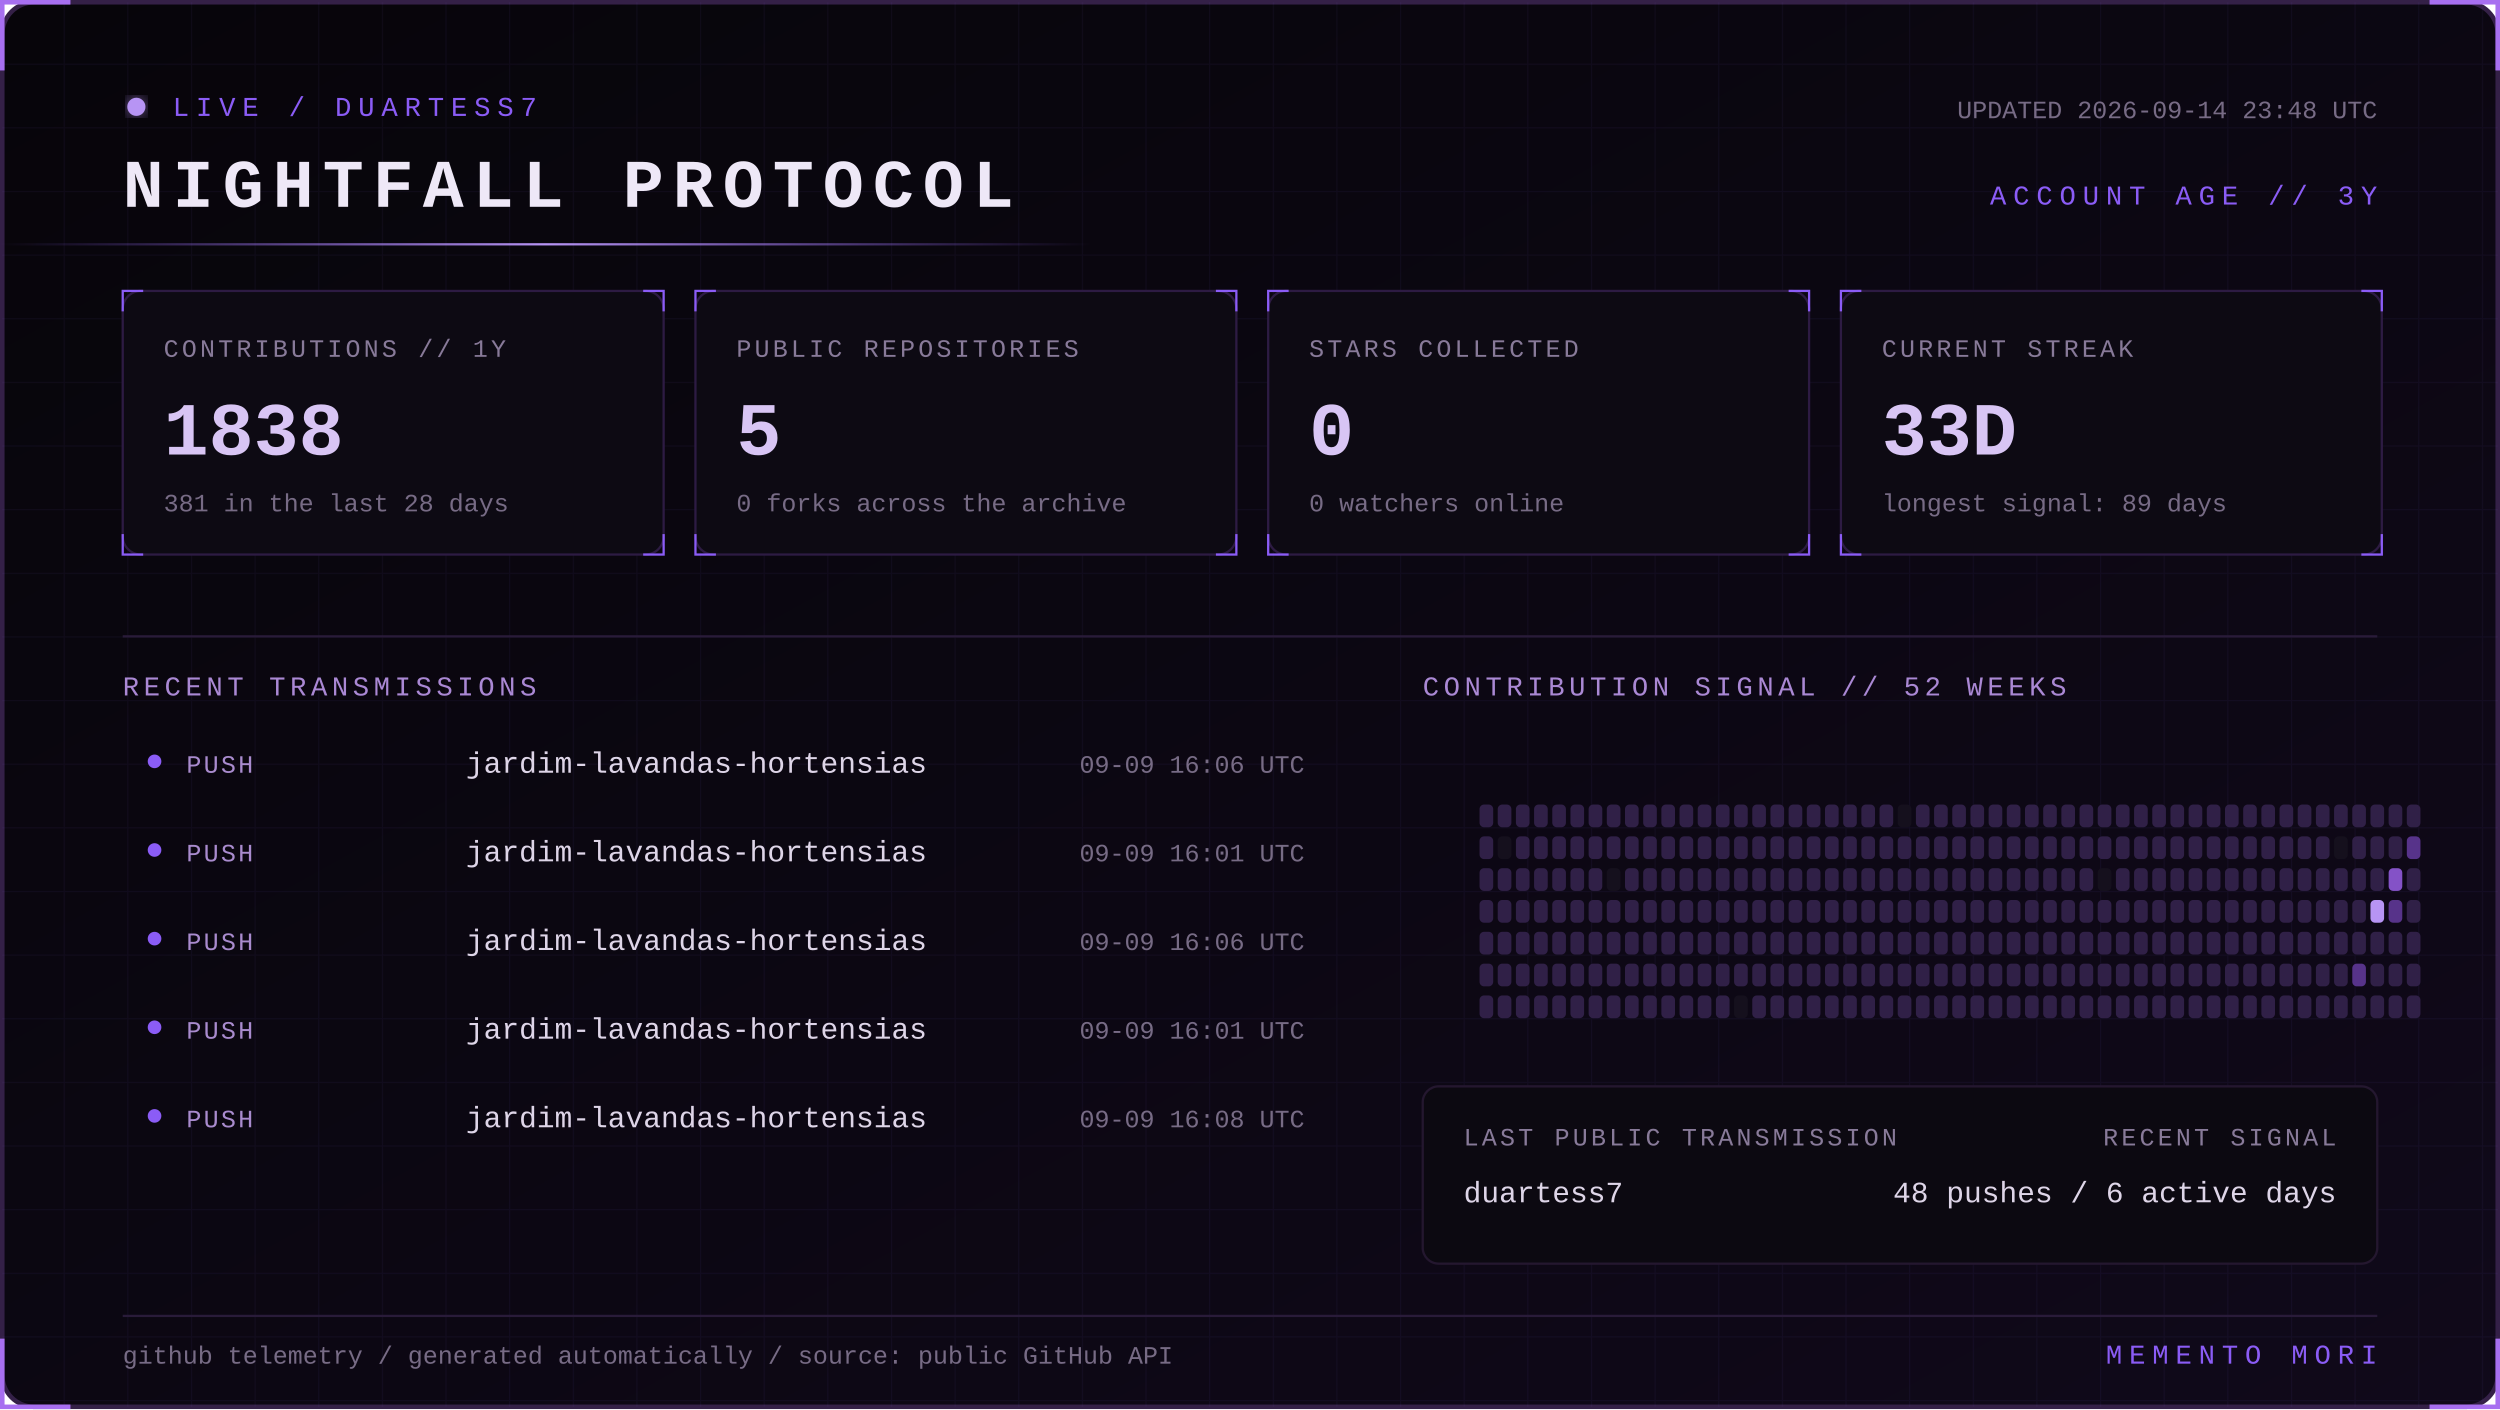
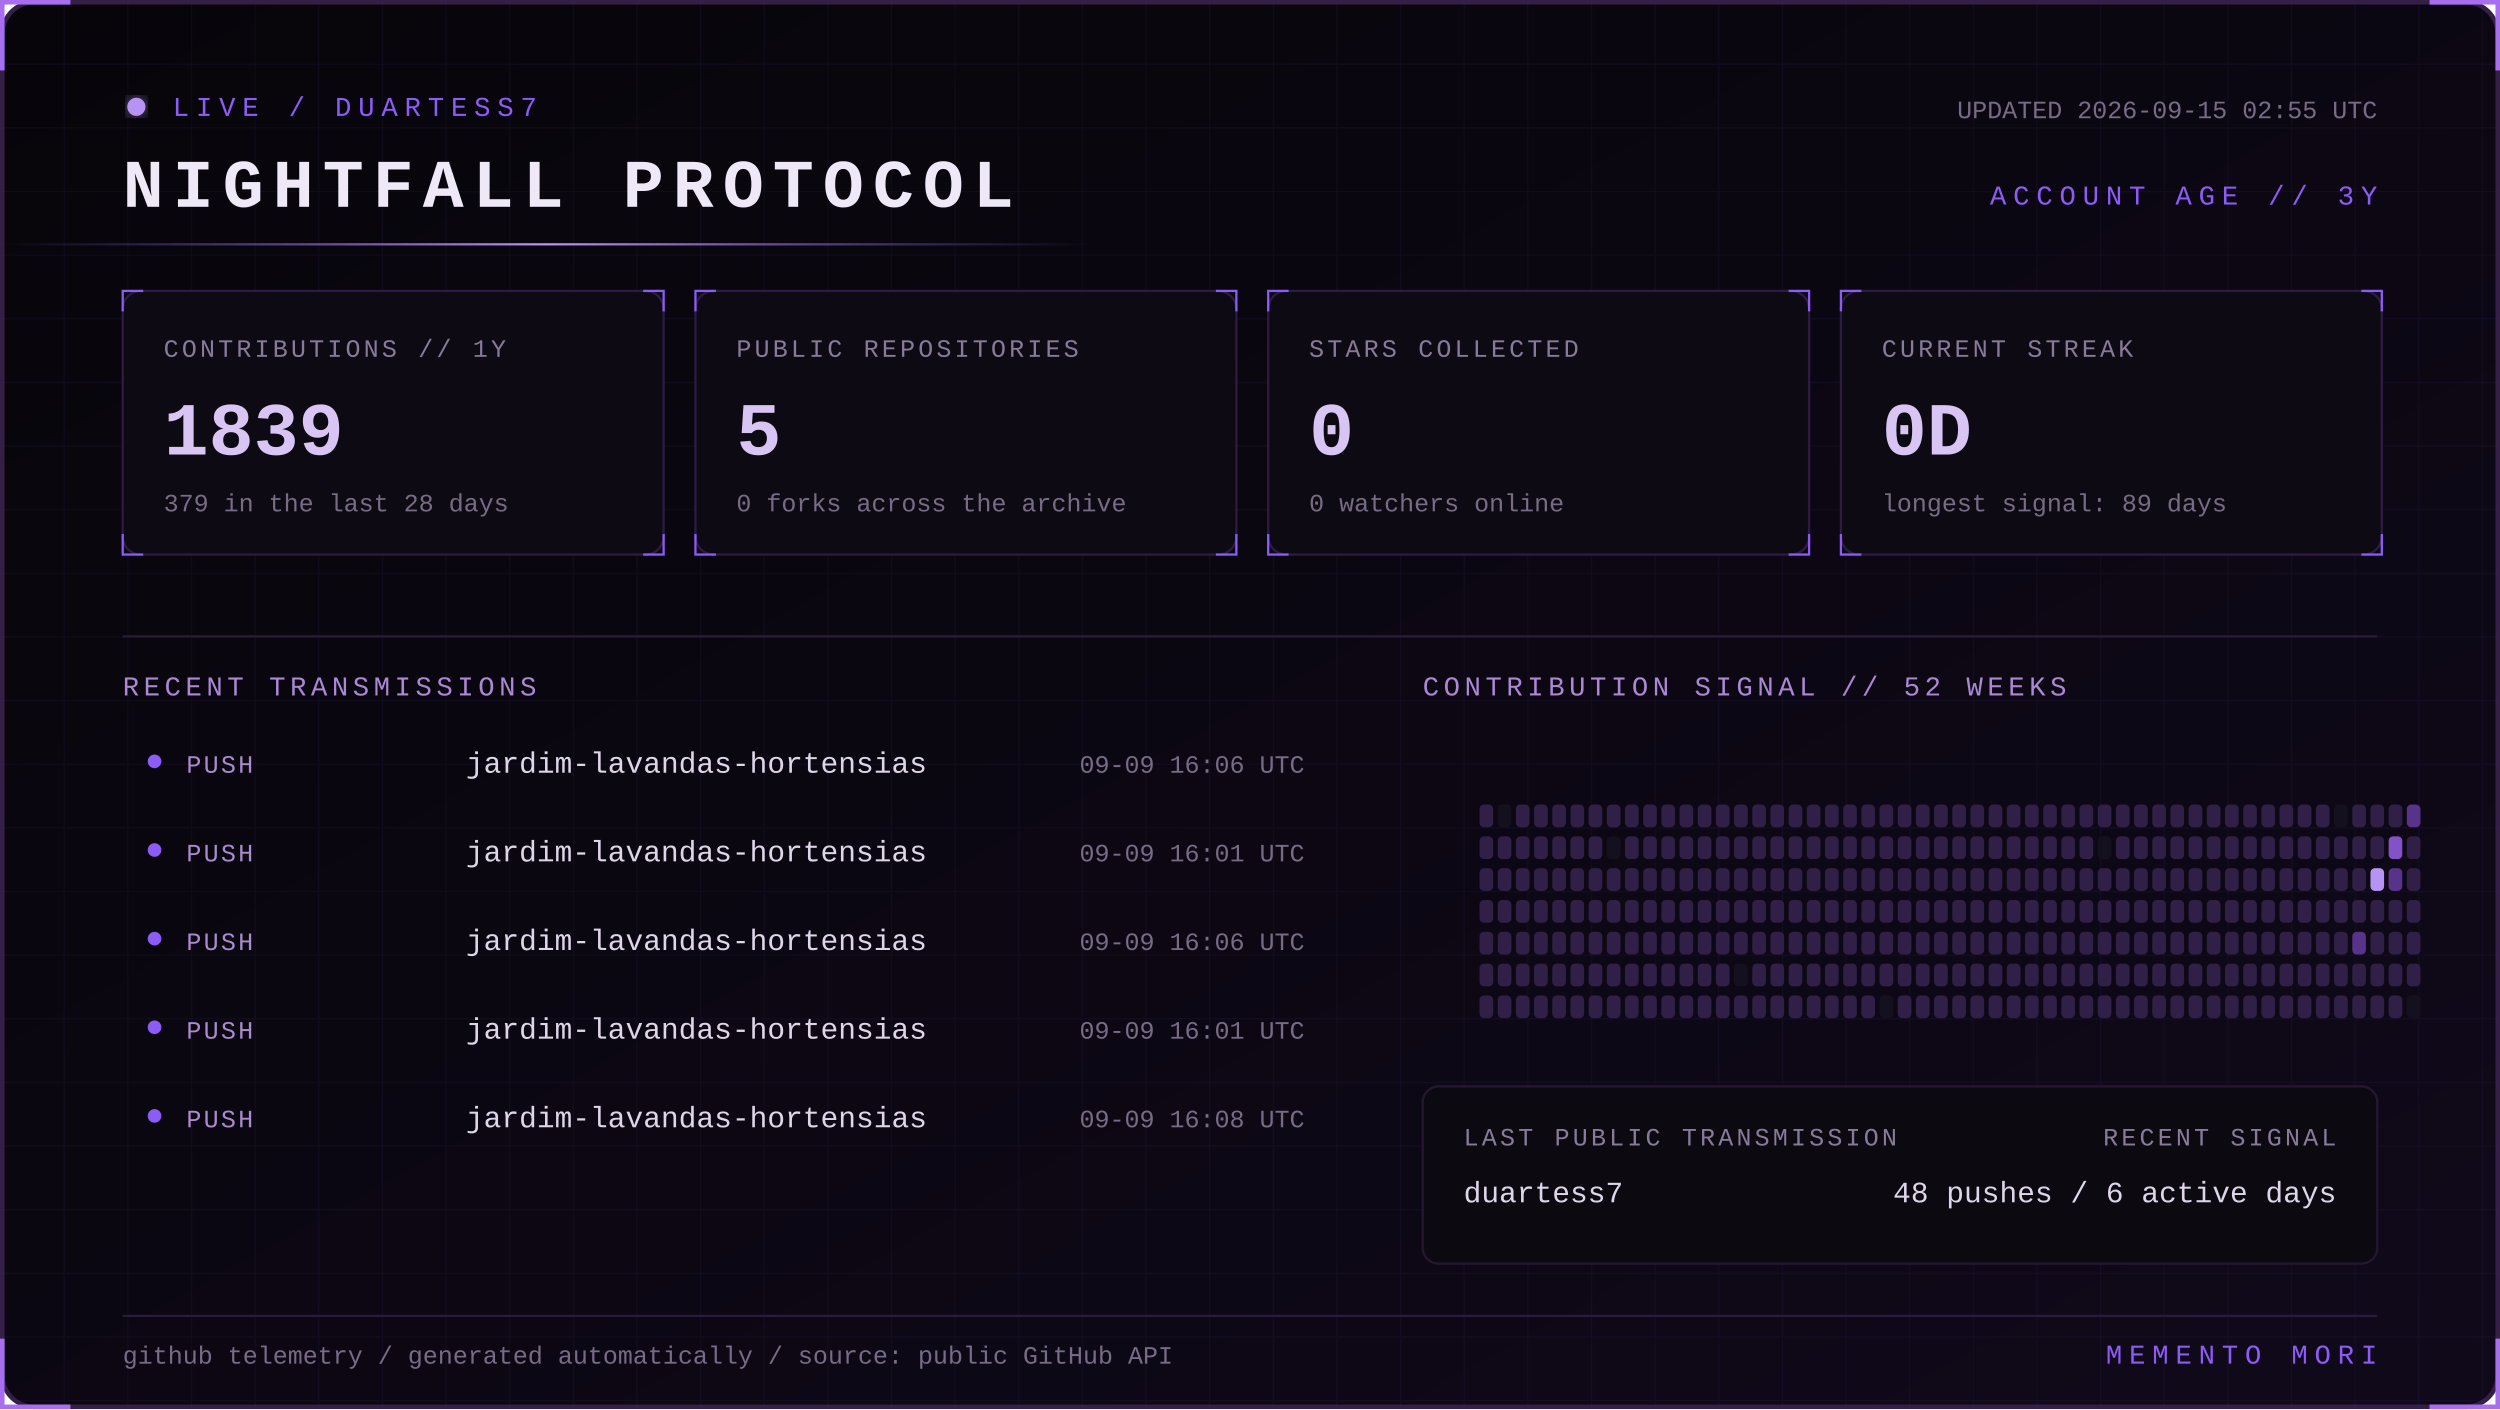
<svg xmlns="http://www.w3.org/2000/svg" width="1100" height="620" viewBox="0 0 1100 620" role="img" aria-labelledby="title desc">
  <defs>
    <linearGradient id="bg" x1="0" y1="0" x2="1" y2="1">
      <stop stop-color="#07050a" />
      <stop offset="1" stop-color="#10091a" />
    </linearGradient>
    <linearGradient id="beam">
      <stop stop-color="#8b5cf6" stop-opacity="0" />
      <stop offset=".5" stop-color="#b794f4" />
      <stop offset="1" stop-color="#8b5cf6" stop-opacity="0" />
    </linearGradient>
    <filter id="glow">
      <feGaussianBlur stdDeviation="4" result="b" />
      <feMerge>
        <feMergeNode in="b" />
        <feMergeNode in="SourceGraphic" />
      </feMerge>
    </filter>
    <pattern id="grid" width="28" height="28" patternUnits="userSpaceOnUse">
      <path d="M28 0H0V28" fill="none" stroke="#8b5cf6" stroke-opacity=".055" />
    </pattern>
    <style>
      text { font-family: Consolas, 'Courier New', monospace; }
      .kicker { fill:#8b5cf6; font-size:12px; letter-spacing:3px; }
      .title { fill:#eee8f7; font-size:30px; font-weight:700; letter-spacing:4px; }
      .label { fill:#887a99; font-size:11px; letter-spacing:1.4px; }
      .value { fill:#d8c5f4; font-size:33px; font-weight:700; }
      .detail,.pct { fill:#776b85; font-size:11px; }
      .section { fill:#aa88d4; font-size:12px; letter-spacing:2px; }
      .lang { fill:#ded5e8; font-size:13px; }
      .event { fill:#a98bce; font-size:11px; letter-spacing:1px; }
      .scan { animation:scan 5s linear infinite; }
      .blink { animation:blink 1.6s step-end infinite; }
      @keyframes scan { from { transform:translateX(-500px) } to { transform:translateX(1100px) } }
      @keyframes blink { 50% { opacity:.25 } }
    </style>
  </defs>
  <rect x="1" y="1" width="1098" height="618" rx="14" fill="url(#bg)" stroke="#342047" stroke-width="2" />
  <rect x="1" y="1" width="1098" height="618" rx="14" fill="url(#grid)" />
  <path d="M31 1H1v30 M1069 1h30v30 M1099 589v30h-30 M31 619H1v-30" stroke="#a76ff0" stroke-width="2" fill="none" />
  <g transform="translate(54 42)">
    <circle cx="6" cy="5" r="4" fill="#b794f4" filter="url(#glow)" class="blink" />
    <text x="22" y="9" class="kicker">LIVE / DUARTESS7</text>
    <text y="49" class="title">NIGHTFALL PROTOCOL</text>
-     <text x="992" y="10" text-anchor="end" class="detail">UPDATED 2026-09-14 23:48 UTC</text>
+     <text x="992" y="10" text-anchor="end" class="detail">UPDATED 2026-09-15 02:55 UTC</text>
    <text x="992" y="48" text-anchor="end" class="kicker">ACCOUNT AGE // 3Y</text>
  </g>
  <rect y="107" width="480" height="1" fill="url(#beam)" class="scan" />
  <g transform="translate(54 128)">
    <rect width="238" height="116" rx="8" fill="#0d0a13" stroke="#2d1b43" />
    <path d="M0 9V0h9 M229 0h9v9 M238 107v9h-9 M9 116H0v-9" stroke="#8b5cf6" fill="none" />
    <text x="18" y="29" class="label">CONTRIBUTIONS // 1Y</text>
-     <text x="18" y="72" class="value">1838</text>
-     <text x="18" y="97" class="detail">381 in the last 28 days</text>
+     <text x="18" y="72" class="value">1839</text>
+     <text x="18" y="97" class="detail">379 in the last 28 days</text>
  </g>
  <g transform="translate(306 128)">
    <rect width="238" height="116" rx="8" fill="#0d0a13" stroke="#2d1b43" />
    <path d="M0 9V0h9 M229 0h9v9 M238 107v9h-9 M9 116H0v-9" stroke="#8b5cf6" fill="none" />
    <text x="18" y="29" class="label">PUBLIC REPOSITORIES</text>
    <text x="18" y="72" class="value">5</text>
    <text x="18" y="97" class="detail">0 forks across the archive</text>
  </g>
  <g transform="translate(558 128)">
    <rect width="238" height="116" rx="8" fill="#0d0a13" stroke="#2d1b43" />
    <path d="M0 9V0h9 M229 0h9v9 M238 107v9h-9 M9 116H0v-9" stroke="#8b5cf6" fill="none" />
    <text x="18" y="29" class="label">STARS COLLECTED</text>
    <text x="18" y="72" class="value">0</text>
    <text x="18" y="97" class="detail">0 watchers online</text>
  </g>
  <g transform="translate(810 128)">
    <rect width="238" height="116" rx="8" fill="#0d0a13" stroke="#2d1b43" />
    <path d="M0 9V0h9 M229 0h9v9 M238 107v9h-9 M9 116H0v-9" stroke="#8b5cf6" fill="none" />
    <text x="18" y="29" class="label">CURRENT STREAK</text>
-     <text x="18" y="72" class="value">33D</text>
+     <text x="18" y="72" class="value">0D</text>
    <text x="18" y="97" class="detail">longest signal: 89 days</text>
  </g>
  <path d="M54 280H1046" stroke="#291b39" />
  <text x="54" y="306" class="section">RECENT TRANSMISSIONS</text>
  <text x="626" y="306" class="section">CONTRIBUTION SIGNAL // 52 WEEKS</text>
  <circle cx="68" cy="335" r="3" fill="#8b5cf6" />
  <text x="82" y="340" class="event">PUSH</text>
  <text x="205" y="340" class="lang">jardim-lavandas-hortensias</text>
  <text x="574" y="340" text-anchor="end" class="pct">09-09 16:06 UTC</text>
  <circle cx="68" cy="374" r="3" fill="#8b5cf6" />
  <text x="82" y="379" class="event">PUSH</text>
  <text x="205" y="379" class="lang">jardim-lavandas-hortensias</text>
  <text x="574" y="379" text-anchor="end" class="pct">09-09 16:01 UTC</text>
  <circle cx="68" cy="413" r="3" fill="#8b5cf6" />
  <text x="82" y="418" class="event">PUSH</text>
  <text x="205" y="418" class="lang">jardim-lavandas-hortensias</text>
  <text x="574" y="418" text-anchor="end" class="pct">09-09 16:06 UTC</text>
  <circle cx="68" cy="452" r="3" fill="#8b5cf6" />
  <text x="82" y="457" class="event">PUSH</text>
  <text x="205" y="457" class="lang">jardim-lavandas-hortensias</text>
  <text x="574" y="457" text-anchor="end" class="pct">09-09 16:01 UTC</text>
  <circle cx="68" cy="491" r="3" fill="#8b5cf6" />
  <text x="82" y="496" class="event">PUSH</text>
  <text x="205" y="496" class="lang">jardim-lavandas-hortensias</text>
  <text x="574" y="496" text-anchor="end" class="pct">09-09 16:08 UTC</text>
  <g>
    <rect x="651" y="354" width="6" height="10" rx="2" fill="#302047" />
    <rect x="651" y="368" width="6" height="10" rx="2" fill="#302047" />
    <rect x="651" y="382" width="6" height="10" rx="2" fill="#302047" />
    <rect x="651" y="396" width="6" height="10" rx="2" fill="#302047" />
    <rect x="651" y="410" width="6" height="10" rx="2" fill="#302047" />
    <rect x="651" y="424" width="6" height="10" rx="2" fill="#302047" />
    <rect x="651" y="438" width="6" height="10" rx="2" fill="#302047" />
-     <rect x="659" y="354" width="6" height="10" rx="2" fill="#302047" />
-     <rect x="659" y="368" width="6" height="10" rx="2" fill="#15101d" />
+     <rect x="659" y="354" width="6" height="10" rx="2" fill="#15101d" />
+     <rect x="659" y="368" width="6" height="10" rx="2" fill="#302047" />
    <rect x="659" y="382" width="6" height="10" rx="2" fill="#302047" />
    <rect x="659" y="396" width="6" height="10" rx="2" fill="#302047" />
    <rect x="659" y="410" width="6" height="10" rx="2" fill="#302047" />
    <rect x="659" y="424" width="6" height="10" rx="2" fill="#302047" />
    <rect x="659" y="438" width="6" height="10" rx="2" fill="#302047" />
    <rect x="667" y="354" width="6" height="10" rx="2" fill="#302047" />
    <rect x="667" y="368" width="6" height="10" rx="2" fill="#302047" />
    <rect x="667" y="382" width="6" height="10" rx="2" fill="#302047" />
    <rect x="667" y="396" width="6" height="10" rx="2" fill="#302047" />
    <rect x="667" y="410" width="6" height="10" rx="2" fill="#302047" />
    <rect x="667" y="424" width="6" height="10" rx="2" fill="#302047" />
    <rect x="667" y="438" width="6" height="10" rx="2" fill="#302047" />
    <rect x="675" y="354" width="6" height="10" rx="2" fill="#302047" />
    <rect x="675" y="368" width="6" height="10" rx="2" fill="#302047" />
    <rect x="675" y="382" width="6" height="10" rx="2" fill="#302047" />
    <rect x="675" y="396" width="6" height="10" rx="2" fill="#302047" />
    <rect x="675" y="410" width="6" height="10" rx="2" fill="#302047" />
    <rect x="675" y="424" width="6" height="10" rx="2" fill="#302047" />
    <rect x="675" y="438" width="6" height="10" rx="2" fill="#302047" />
    <rect x="683" y="354" width="6" height="10" rx="2" fill="#302047" />
    <rect x="683" y="368" width="6" height="10" rx="2" fill="#302047" />
    <rect x="683" y="382" width="6" height="10" rx="2" fill="#302047" />
    <rect x="683" y="396" width="6" height="10" rx="2" fill="#302047" />
    <rect x="683" y="410" width="6" height="10" rx="2" fill="#302047" />
    <rect x="683" y="424" width="6" height="10" rx="2" fill="#302047" />
    <rect x="683" y="438" width="6" height="10" rx="2" fill="#302047" />
    <rect x="691" y="354" width="6" height="10" rx="2" fill="#302047" />
    <rect x="691" y="368" width="6" height="10" rx="2" fill="#302047" />
    <rect x="691" y="382" width="6" height="10" rx="2" fill="#302047" />
    <rect x="691" y="396" width="6" height="10" rx="2" fill="#302047" />
    <rect x="691" y="410" width="6" height="10" rx="2" fill="#302047" />
    <rect x="691" y="424" width="6" height="10" rx="2" fill="#302047" />
    <rect x="691" y="438" width="6" height="10" rx="2" fill="#302047" />
    <rect x="699" y="354" width="6" height="10" rx="2" fill="#302047" />
    <rect x="699" y="368" width="6" height="10" rx="2" fill="#302047" />
    <rect x="699" y="382" width="6" height="10" rx="2" fill="#302047" />
    <rect x="699" y="396" width="6" height="10" rx="2" fill="#302047" />
    <rect x="699" y="410" width="6" height="10" rx="2" fill="#302047" />
    <rect x="699" y="424" width="6" height="10" rx="2" fill="#302047" />
    <rect x="699" y="438" width="6" height="10" rx="2" fill="#302047" />
    <rect x="707" y="354" width="6" height="10" rx="2" fill="#302047" />
-     <rect x="707" y="368" width="6" height="10" rx="2" fill="#302047" />
-     <rect x="707" y="382" width="6" height="10" rx="2" fill="#15101d" />
+     <rect x="707" y="368" width="6" height="10" rx="2" fill="#15101d" />
+     <rect x="707" y="382" width="6" height="10" rx="2" fill="#302047" />
    <rect x="707" y="396" width="6" height="10" rx="2" fill="#302047" />
    <rect x="707" y="410" width="6" height="10" rx="2" fill="#302047" />
    <rect x="707" y="424" width="6" height="10" rx="2" fill="#302047" />
    <rect x="707" y="438" width="6" height="10" rx="2" fill="#302047" />
    <rect x="715" y="354" width="6" height="10" rx="2" fill="#302047" />
    <rect x="715" y="368" width="6" height="10" rx="2" fill="#302047" />
    <rect x="715" y="382" width="6" height="10" rx="2" fill="#302047" />
    <rect x="715" y="396" width="6" height="10" rx="2" fill="#302047" />
    <rect x="715" y="410" width="6" height="10" rx="2" fill="#302047" />
    <rect x="715" y="424" width="6" height="10" rx="2" fill="#302047" />
    <rect x="715" y="438" width="6" height="10" rx="2" fill="#302047" />
    <rect x="723" y="354" width="6" height="10" rx="2" fill="#302047" />
    <rect x="723" y="368" width="6" height="10" rx="2" fill="#302047" />
    <rect x="723" y="382" width="6" height="10" rx="2" fill="#302047" />
    <rect x="723" y="396" width="6" height="10" rx="2" fill="#302047" />
    <rect x="723" y="410" width="6" height="10" rx="2" fill="#302047" />
    <rect x="723" y="424" width="6" height="10" rx="2" fill="#302047" />
    <rect x="723" y="438" width="6" height="10" rx="2" fill="#302047" />
    <rect x="731" y="354" width="6" height="10" rx="2" fill="#302047" />
    <rect x="731" y="368" width="6" height="10" rx="2" fill="#302047" />
    <rect x="731" y="382" width="6" height="10" rx="2" fill="#302047" />
    <rect x="731" y="396" width="6" height="10" rx="2" fill="#302047" />
    <rect x="731" y="410" width="6" height="10" rx="2" fill="#302047" />
    <rect x="731" y="424" width="6" height="10" rx="2" fill="#302047" />
    <rect x="731" y="438" width="6" height="10" rx="2" fill="#302047" />
    <rect x="739" y="354" width="6" height="10" rx="2" fill="#302047" />
    <rect x="739" y="368" width="6" height="10" rx="2" fill="#302047" />
    <rect x="739" y="382" width="6" height="10" rx="2" fill="#302047" />
    <rect x="739" y="396" width="6" height="10" rx="2" fill="#302047" />
    <rect x="739" y="410" width="6" height="10" rx="2" fill="#302047" />
    <rect x="739" y="424" width="6" height="10" rx="2" fill="#302047" />
    <rect x="739" y="438" width="6" height="10" rx="2" fill="#302047" />
    <rect x="747" y="354" width="6" height="10" rx="2" fill="#302047" />
    <rect x="747" y="368" width="6" height="10" rx="2" fill="#302047" />
    <rect x="747" y="382" width="6" height="10" rx="2" fill="#302047" />
    <rect x="747" y="396" width="6" height="10" rx="2" fill="#302047" />
    <rect x="747" y="410" width="6" height="10" rx="2" fill="#302047" />
    <rect x="747" y="424" width="6" height="10" rx="2" fill="#302047" />
    <rect x="747" y="438" width="6" height="10" rx="2" fill="#302047" />
    <rect x="755" y="354" width="6" height="10" rx="2" fill="#302047" />
    <rect x="755" y="368" width="6" height="10" rx="2" fill="#302047" />
    <rect x="755" y="382" width="6" height="10" rx="2" fill="#302047" />
    <rect x="755" y="396" width="6" height="10" rx="2" fill="#302047" />
    <rect x="755" y="410" width="6" height="10" rx="2" fill="#302047" />
    <rect x="755" y="424" width="6" height="10" rx="2" fill="#302047" />
    <rect x="755" y="438" width="6" height="10" rx="2" fill="#302047" />
    <rect x="763" y="354" width="6" height="10" rx="2" fill="#302047" />
    <rect x="763" y="368" width="6" height="10" rx="2" fill="#302047" />
    <rect x="763" y="382" width="6" height="10" rx="2" fill="#302047" />
    <rect x="763" y="396" width="6" height="10" rx="2" fill="#302047" />
    <rect x="763" y="410" width="6" height="10" rx="2" fill="#302047" />
-     <rect x="763" y="424" width="6" height="10" rx="2" fill="#302047" />
-     <rect x="763" y="438" width="6" height="10" rx="2" fill="#15101d" />
+     <rect x="763" y="424" width="6" height="10" rx="2" fill="#15101d" />
+     <rect x="763" y="438" width="6" height="10" rx="2" fill="#302047" />
    <rect x="771" y="354" width="6" height="10" rx="2" fill="#302047" />
    <rect x="771" y="368" width="6" height="10" rx="2" fill="#302047" />
    <rect x="771" y="382" width="6" height="10" rx="2" fill="#302047" />
    <rect x="771" y="396" width="6" height="10" rx="2" fill="#302047" />
    <rect x="771" y="410" width="6" height="10" rx="2" fill="#302047" />
    <rect x="771" y="424" width="6" height="10" rx="2" fill="#302047" />
    <rect x="771" y="438" width="6" height="10" rx="2" fill="#302047" />
    <rect x="779" y="354" width="6" height="10" rx="2" fill="#302047" />
    <rect x="779" y="368" width="6" height="10" rx="2" fill="#302047" />
    <rect x="779" y="382" width="6" height="10" rx="2" fill="#302047" />
    <rect x="779" y="396" width="6" height="10" rx="2" fill="#302047" />
    <rect x="779" y="410" width="6" height="10" rx="2" fill="#302047" />
    <rect x="779" y="424" width="6" height="10" rx="2" fill="#302047" />
    <rect x="779" y="438" width="6" height="10" rx="2" fill="#302047" />
    <rect x="787" y="354" width="6" height="10" rx="2" fill="#302047" />
    <rect x="787" y="368" width="6" height="10" rx="2" fill="#302047" />
    <rect x="787" y="382" width="6" height="10" rx="2" fill="#302047" />
    <rect x="787" y="396" width="6" height="10" rx="2" fill="#302047" />
    <rect x="787" y="410" width="6" height="10" rx="2" fill="#302047" />
    <rect x="787" y="424" width="6" height="10" rx="2" fill="#302047" />
    <rect x="787" y="438" width="6" height="10" rx="2" fill="#302047" />
    <rect x="795" y="354" width="6" height="10" rx="2" fill="#302047" />
    <rect x="795" y="368" width="6" height="10" rx="2" fill="#302047" />
    <rect x="795" y="382" width="6" height="10" rx="2" fill="#302047" />
    <rect x="795" y="396" width="6" height="10" rx="2" fill="#302047" />
    <rect x="795" y="410" width="6" height="10" rx="2" fill="#302047" />
    <rect x="795" y="424" width="6" height="10" rx="2" fill="#302047" />
    <rect x="795" y="438" width="6" height="10" rx="2" fill="#302047" />
    <rect x="803" y="354" width="6" height="10" rx="2" fill="#302047" />
    <rect x="803" y="368" width="6" height="10" rx="2" fill="#302047" />
    <rect x="803" y="382" width="6" height="10" rx="2" fill="#302047" />
    <rect x="803" y="396" width="6" height="10" rx="2" fill="#302047" />
    <rect x="803" y="410" width="6" height="10" rx="2" fill="#302047" />
    <rect x="803" y="424" width="6" height="10" rx="2" fill="#302047" />
    <rect x="803" y="438" width="6" height="10" rx="2" fill="#302047" />
    <rect x="811" y="354" width="6" height="10" rx="2" fill="#302047" />
    <rect x="811" y="368" width="6" height="10" rx="2" fill="#302047" />
    <rect x="811" y="382" width="6" height="10" rx="2" fill="#302047" />
    <rect x="811" y="396" width="6" height="10" rx="2" fill="#302047" />
    <rect x="811" y="410" width="6" height="10" rx="2" fill="#302047" />
    <rect x="811" y="424" width="6" height="10" rx="2" fill="#302047" />
    <rect x="811" y="438" width="6" height="10" rx="2" fill="#302047" />
    <rect x="819" y="354" width="6" height="10" rx="2" fill="#302047" />
    <rect x="819" y="368" width="6" height="10" rx="2" fill="#302047" />
    <rect x="819" y="382" width="6" height="10" rx="2" fill="#302047" />
    <rect x="819" y="396" width="6" height="10" rx="2" fill="#302047" />
    <rect x="819" y="410" width="6" height="10" rx="2" fill="#302047" />
    <rect x="819" y="424" width="6" height="10" rx="2" fill="#302047" />
    <rect x="819" y="438" width="6" height="10" rx="2" fill="#302047" />
    <rect x="827" y="354" width="6" height="10" rx="2" fill="#302047" />
    <rect x="827" y="368" width="6" height="10" rx="2" fill="#302047" />
    <rect x="827" y="382" width="6" height="10" rx="2" fill="#302047" />
    <rect x="827" y="396" width="6" height="10" rx="2" fill="#302047" />
    <rect x="827" y="410" width="6" height="10" rx="2" fill="#302047" />
    <rect x="827" y="424" width="6" height="10" rx="2" fill="#302047" />
-     <rect x="827" y="438" width="6" height="10" rx="2" fill="#302047" />
-     <rect x="835" y="354" width="6" height="10" rx="2" fill="#15101d" />
+     <rect x="827" y="438" width="6" height="10" rx="2" fill="#15101d" />
+     <rect x="835" y="354" width="6" height="10" rx="2" fill="#302047" />
    <rect x="835" y="368" width="6" height="10" rx="2" fill="#302047" />
    <rect x="835" y="382" width="6" height="10" rx="2" fill="#302047" />
    <rect x="835" y="396" width="6" height="10" rx="2" fill="#302047" />
    <rect x="835" y="410" width="6" height="10" rx="2" fill="#302047" />
    <rect x="835" y="424" width="6" height="10" rx="2" fill="#302047" />
    <rect x="835" y="438" width="6" height="10" rx="2" fill="#302047" />
    <rect x="843" y="354" width="6" height="10" rx="2" fill="#302047" />
    <rect x="843" y="368" width="6" height="10" rx="2" fill="#302047" />
    <rect x="843" y="382" width="6" height="10" rx="2" fill="#302047" />
    <rect x="843" y="396" width="6" height="10" rx="2" fill="#302047" />
    <rect x="843" y="410" width="6" height="10" rx="2" fill="#302047" />
    <rect x="843" y="424" width="6" height="10" rx="2" fill="#302047" />
    <rect x="843" y="438" width="6" height="10" rx="2" fill="#302047" />
    <rect x="851" y="354" width="6" height="10" rx="2" fill="#302047" />
    <rect x="851" y="368" width="6" height="10" rx="2" fill="#302047" />
    <rect x="851" y="382" width="6" height="10" rx="2" fill="#302047" />
    <rect x="851" y="396" width="6" height="10" rx="2" fill="#302047" />
    <rect x="851" y="410" width="6" height="10" rx="2" fill="#302047" />
    <rect x="851" y="424" width="6" height="10" rx="2" fill="#302047" />
    <rect x="851" y="438" width="6" height="10" rx="2" fill="#302047" />
    <rect x="859" y="354" width="6" height="10" rx="2" fill="#302047" />
    <rect x="859" y="368" width="6" height="10" rx="2" fill="#302047" />
    <rect x="859" y="382" width="6" height="10" rx="2" fill="#302047" />
    <rect x="859" y="396" width="6" height="10" rx="2" fill="#302047" />
    <rect x="859" y="410" width="6" height="10" rx="2" fill="#302047" />
    <rect x="859" y="424" width="6" height="10" rx="2" fill="#302047" />
    <rect x="859" y="438" width="6" height="10" rx="2" fill="#302047" />
    <rect x="867" y="354" width="6" height="10" rx="2" fill="#302047" />
    <rect x="867" y="368" width="6" height="10" rx="2" fill="#302047" />
    <rect x="867" y="382" width="6" height="10" rx="2" fill="#302047" />
    <rect x="867" y="396" width="6" height="10" rx="2" fill="#302047" />
    <rect x="867" y="410" width="6" height="10" rx="2" fill="#302047" />
    <rect x="867" y="424" width="6" height="10" rx="2" fill="#302047" />
    <rect x="867" y="438" width="6" height="10" rx="2" fill="#302047" />
    <rect x="875" y="354" width="6" height="10" rx="2" fill="#302047" />
    <rect x="875" y="368" width="6" height="10" rx="2" fill="#302047" />
    <rect x="875" y="382" width="6" height="10" rx="2" fill="#302047" />
    <rect x="875" y="396" width="6" height="10" rx="2" fill="#302047" />
    <rect x="875" y="410" width="6" height="10" rx="2" fill="#302047" />
    <rect x="875" y="424" width="6" height="10" rx="2" fill="#302047" />
    <rect x="875" y="438" width="6" height="10" rx="2" fill="#302047" />
    <rect x="883" y="354" width="6" height="10" rx="2" fill="#302047" />
    <rect x="883" y="368" width="6" height="10" rx="2" fill="#302047" />
    <rect x="883" y="382" width="6" height="10" rx="2" fill="#302047" />
    <rect x="883" y="396" width="6" height="10" rx="2" fill="#302047" />
    <rect x="883" y="410" width="6" height="10" rx="2" fill="#302047" />
    <rect x="883" y="424" width="6" height="10" rx="2" fill="#302047" />
    <rect x="883" y="438" width="6" height="10" rx="2" fill="#302047" />
    <rect x="891" y="354" width="6" height="10" rx="2" fill="#302047" />
    <rect x="891" y="368" width="6" height="10" rx="2" fill="#302047" />
    <rect x="891" y="382" width="6" height="10" rx="2" fill="#302047" />
    <rect x="891" y="396" width="6" height="10" rx="2" fill="#302047" />
    <rect x="891" y="410" width="6" height="10" rx="2" fill="#302047" />
    <rect x="891" y="424" width="6" height="10" rx="2" fill="#302047" />
    <rect x="891" y="438" width="6" height="10" rx="2" fill="#302047" />
    <rect x="899" y="354" width="6" height="10" rx="2" fill="#302047" />
    <rect x="899" y="368" width="6" height="10" rx="2" fill="#302047" />
    <rect x="899" y="382" width="6" height="10" rx="2" fill="#302047" />
    <rect x="899" y="396" width="6" height="10" rx="2" fill="#302047" />
    <rect x="899" y="410" width="6" height="10" rx="2" fill="#302047" />
    <rect x="899" y="424" width="6" height="10" rx="2" fill="#302047" />
    <rect x="899" y="438" width="6" height="10" rx="2" fill="#302047" />
    <rect x="907" y="354" width="6" height="10" rx="2" fill="#302047" />
    <rect x="907" y="368" width="6" height="10" rx="2" fill="#302047" />
    <rect x="907" y="382" width="6" height="10" rx="2" fill="#302047" />
    <rect x="907" y="396" width="6" height="10" rx="2" fill="#302047" />
    <rect x="907" y="410" width="6" height="10" rx="2" fill="#302047" />
    <rect x="907" y="424" width="6" height="10" rx="2" fill="#302047" />
    <rect x="907" y="438" width="6" height="10" rx="2" fill="#302047" />
    <rect x="915" y="354" width="6" height="10" rx="2" fill="#302047" />
    <rect x="915" y="368" width="6" height="10" rx="2" fill="#302047" />
    <rect x="915" y="382" width="6" height="10" rx="2" fill="#302047" />
    <rect x="915" y="396" width="6" height="10" rx="2" fill="#302047" />
    <rect x="915" y="410" width="6" height="10" rx="2" fill="#302047" />
    <rect x="915" y="424" width="6" height="10" rx="2" fill="#302047" />
    <rect x="915" y="438" width="6" height="10" rx="2" fill="#302047" />
    <rect x="923" y="354" width="6" height="10" rx="2" fill="#302047" />
-     <rect x="923" y="368" width="6" height="10" rx="2" fill="#302047" />
-     <rect x="923" y="382" width="6" height="10" rx="2" fill="#15101d" />
+     <rect x="923" y="368" width="6" height="10" rx="2" fill="#15101d" />
+     <rect x="923" y="382" width="6" height="10" rx="2" fill="#302047" />
    <rect x="923" y="396" width="6" height="10" rx="2" fill="#302047" />
    <rect x="923" y="410" width="6" height="10" rx="2" fill="#302047" />
    <rect x="923" y="424" width="6" height="10" rx="2" fill="#302047" />
    <rect x="923" y="438" width="6" height="10" rx="2" fill="#302047" />
    <rect x="931" y="354" width="6" height="10" rx="2" fill="#302047" />
    <rect x="931" y="368" width="6" height="10" rx="2" fill="#302047" />
    <rect x="931" y="382" width="6" height="10" rx="2" fill="#302047" />
    <rect x="931" y="396" width="6" height="10" rx="2" fill="#302047" />
    <rect x="931" y="410" width="6" height="10" rx="2" fill="#302047" />
    <rect x="931" y="424" width="6" height="10" rx="2" fill="#302047" />
    <rect x="931" y="438" width="6" height="10" rx="2" fill="#302047" />
    <rect x="939" y="354" width="6" height="10" rx="2" fill="#302047" />
    <rect x="939" y="368" width="6" height="10" rx="2" fill="#302047" />
    <rect x="939" y="382" width="6" height="10" rx="2" fill="#302047" />
    <rect x="939" y="396" width="6" height="10" rx="2" fill="#302047" />
    <rect x="939" y="410" width="6" height="10" rx="2" fill="#302047" />
    <rect x="939" y="424" width="6" height="10" rx="2" fill="#302047" />
    <rect x="939" y="438" width="6" height="10" rx="2" fill="#302047" />
    <rect x="947" y="354" width="6" height="10" rx="2" fill="#302047" />
    <rect x="947" y="368" width="6" height="10" rx="2" fill="#302047" />
    <rect x="947" y="382" width="6" height="10" rx="2" fill="#302047" />
    <rect x="947" y="396" width="6" height="10" rx="2" fill="#302047" />
    <rect x="947" y="410" width="6" height="10" rx="2" fill="#302047" />
    <rect x="947" y="424" width="6" height="10" rx="2" fill="#302047" />
    <rect x="947" y="438" width="6" height="10" rx="2" fill="#302047" />
    <rect x="955" y="354" width="6" height="10" rx="2" fill="#302047" />
    <rect x="955" y="368" width="6" height="10" rx="2" fill="#302047" />
    <rect x="955" y="382" width="6" height="10" rx="2" fill="#302047" />
    <rect x="955" y="396" width="6" height="10" rx="2" fill="#302047" />
    <rect x="955" y="410" width="6" height="10" rx="2" fill="#302047" />
    <rect x="955" y="424" width="6" height="10" rx="2" fill="#302047" />
    <rect x="955" y="438" width="6" height="10" rx="2" fill="#302047" />
    <rect x="963" y="354" width="6" height="10" rx="2" fill="#302047" />
    <rect x="963" y="368" width="6" height="10" rx="2" fill="#302047" />
    <rect x="963" y="382" width="6" height="10" rx="2" fill="#302047" />
    <rect x="963" y="396" width="6" height="10" rx="2" fill="#302047" />
    <rect x="963" y="410" width="6" height="10" rx="2" fill="#302047" />
    <rect x="963" y="424" width="6" height="10" rx="2" fill="#302047" />
    <rect x="963" y="438" width="6" height="10" rx="2" fill="#302047" />
    <rect x="971" y="354" width="6" height="10" rx="2" fill="#302047" />
    <rect x="971" y="368" width="6" height="10" rx="2" fill="#302047" />
    <rect x="971" y="382" width="6" height="10" rx="2" fill="#302047" />
    <rect x="971" y="396" width="6" height="10" rx="2" fill="#302047" />
    <rect x="971" y="410" width="6" height="10" rx="2" fill="#302047" />
    <rect x="971" y="424" width="6" height="10" rx="2" fill="#302047" />
    <rect x="971" y="438" width="6" height="10" rx="2" fill="#302047" />
    <rect x="979" y="354" width="6" height="10" rx="2" fill="#302047" />
    <rect x="979" y="368" width="6" height="10" rx="2" fill="#302047" />
    <rect x="979" y="382" width="6" height="10" rx="2" fill="#302047" />
    <rect x="979" y="396" width="6" height="10" rx="2" fill="#302047" />
    <rect x="979" y="410" width="6" height="10" rx="2" fill="#302047" />
    <rect x="979" y="424" width="6" height="10" rx="2" fill="#302047" />
    <rect x="979" y="438" width="6" height="10" rx="2" fill="#302047" />
    <rect x="987" y="354" width="6" height="10" rx="2" fill="#302047" />
    <rect x="987" y="368" width="6" height="10" rx="2" fill="#302047" />
    <rect x="987" y="382" width="6" height="10" rx="2" fill="#302047" />
    <rect x="987" y="396" width="6" height="10" rx="2" fill="#302047" />
    <rect x="987" y="410" width="6" height="10" rx="2" fill="#302047" />
    <rect x="987" y="424" width="6" height="10" rx="2" fill="#302047" />
    <rect x="987" y="438" width="6" height="10" rx="2" fill="#302047" />
    <rect x="995" y="354" width="6" height="10" rx="2" fill="#302047" />
    <rect x="995" y="368" width="6" height="10" rx="2" fill="#302047" />
    <rect x="995" y="382" width="6" height="10" rx="2" fill="#302047" />
    <rect x="995" y="396" width="6" height="10" rx="2" fill="#302047" />
    <rect x="995" y="410" width="6" height="10" rx="2" fill="#302047" />
    <rect x="995" y="424" width="6" height="10" rx="2" fill="#302047" />
    <rect x="995" y="438" width="6" height="10" rx="2" fill="#302047" />
    <rect x="1003" y="354" width="6" height="10" rx="2" fill="#302047" />
    <rect x="1003" y="368" width="6" height="10" rx="2" fill="#302047" />
    <rect x="1003" y="382" width="6" height="10" rx="2" fill="#302047" />
    <rect x="1003" y="396" width="6" height="10" rx="2" fill="#302047" />
    <rect x="1003" y="410" width="6" height="10" rx="2" fill="#302047" />
    <rect x="1003" y="424" width="6" height="10" rx="2" fill="#302047" />
    <rect x="1003" y="438" width="6" height="10" rx="2" fill="#302047" />
    <rect x="1011" y="354" width="6" height="10" rx="2" fill="#302047" />
    <rect x="1011" y="368" width="6" height="10" rx="2" fill="#302047" />
    <rect x="1011" y="382" width="6" height="10" rx="2" fill="#302047" />
    <rect x="1011" y="396" width="6" height="10" rx="2" fill="#302047" />
    <rect x="1011" y="410" width="6" height="10" rx="2" fill="#302047" />
    <rect x="1011" y="424" width="6" height="10" rx="2" fill="#302047" />
    <rect x="1011" y="438" width="6" height="10" rx="2" fill="#302047" />
    <rect x="1019" y="354" width="6" height="10" rx="2" fill="#302047" />
    <rect x="1019" y="368" width="6" height="10" rx="2" fill="#302047" />
    <rect x="1019" y="382" width="6" height="10" rx="2" fill="#302047" />
    <rect x="1019" y="396" width="6" height="10" rx="2" fill="#302047" />
    <rect x="1019" y="410" width="6" height="10" rx="2" fill="#302047" />
    <rect x="1019" y="424" width="6" height="10" rx="2" fill="#302047" />
    <rect x="1019" y="438" width="6" height="10" rx="2" fill="#302047" />
-     <rect x="1027" y="354" width="6" height="10" rx="2" fill="#302047" />
-     <rect x="1027" y="368" width="6" height="10" rx="2" fill="#15101d" />
+     <rect x="1027" y="354" width="6" height="10" rx="2" fill="#15101d" />
+     <rect x="1027" y="368" width="6" height="10" rx="2" fill="#302047" />
    <rect x="1027" y="382" width="6" height="10" rx="2" fill="#302047" />
    <rect x="1027" y="396" width="6" height="10" rx="2" fill="#302047" />
    <rect x="1027" y="410" width="6" height="10" rx="2" fill="#302047" />
    <rect x="1027" y="424" width="6" height="10" rx="2" fill="#302047" />
    <rect x="1027" y="438" width="6" height="10" rx="2" fill="#302047" />
    <rect x="1035" y="354" width="6" height="10" rx="2" fill="#302047" />
    <rect x="1035" y="368" width="6" height="10" rx="2" fill="#302047" />
    <rect x="1035" y="382" width="6" height="10" rx="2" fill="#302047" />
    <rect x="1035" y="396" width="6" height="10" rx="2" fill="#302047" />
-     <rect x="1035" y="410" width="6" height="10" rx="2" fill="#302047" />
-     <rect x="1035" y="424" width="6" height="10" rx="2" fill="#57338a" />
+     <rect x="1035" y="410" width="6" height="10" rx="2" fill="#57338a" />
+     <rect x="1035" y="424" width="6" height="10" rx="2" fill="#302047" />
    <rect x="1035" y="438" width="6" height="10" rx="2" fill="#302047" />
    <rect x="1043" y="354" width="6" height="10" rx="2" fill="#302047" />
    <rect x="1043" y="368" width="6" height="10" rx="2" fill="#302047" />
-     <rect x="1043" y="382" width="6" height="10" rx="2" fill="#302047" />
-     <rect x="1043" y="396" width="6" height="10" rx="2" fill="#b794f4" />
+     <rect x="1043" y="382" width="6" height="10" rx="2" fill="#b794f4" />
+     <rect x="1043" y="396" width="6" height="10" rx="2" fill="#302047" />
    <rect x="1043" y="410" width="6" height="10" rx="2" fill="#302047" />
    <rect x="1043" y="424" width="6" height="10" rx="2" fill="#302047" />
    <rect x="1043" y="438" width="6" height="10" rx="2" fill="#302047" />
    <rect x="1051" y="354" width="6" height="10" rx="2" fill="#302047" />
-     <rect x="1051" y="368" width="6" height="10" rx="2" fill="#302047" />
-     <rect x="1051" y="382" width="6" height="10" rx="2" fill="#8452c7" />
-     <rect x="1051" y="396" width="6" height="10" rx="2" fill="#57338a" />
+     <rect x="1051" y="368" width="6" height="10" rx="2" fill="#8452c7" />
+     <rect x="1051" y="382" width="6" height="10" rx="2" fill="#57338a" />
+     <rect x="1051" y="396" width="6" height="10" rx="2" fill="#302047" />
    <rect x="1051" y="410" width="6" height="10" rx="2" fill="#302047" />
    <rect x="1051" y="424" width="6" height="10" rx="2" fill="#302047" />
    <rect x="1051" y="438" width="6" height="10" rx="2" fill="#302047" />
-     <rect x="1059" y="354" width="6" height="10" rx="2" fill="#302047" />
-     <rect x="1059" y="368" width="6" height="10" rx="2" fill="#57338a" />
+     <rect x="1059" y="354" width="6" height="10" rx="2" fill="#57338a" />
+     <rect x="1059" y="368" width="6" height="10" rx="2" fill="#302047" />
    <rect x="1059" y="382" width="6" height="10" rx="2" fill="#302047" />
    <rect x="1059" y="396" width="6" height="10" rx="2" fill="#302047" />
    <rect x="1059" y="410" width="6" height="10" rx="2" fill="#302047" />
    <rect x="1059" y="424" width="6" height="10" rx="2" fill="#302047" />
-     <rect x="1059" y="438" width="6" height="10" rx="2" fill="#302047" />
+     <rect x="1059" y="438" width="6" height="10" rx="2" fill="#15101d" />
  </g>
  <g transform="translate(626 478)">
    <rect width="420" height="78" rx="7" fill="#0c0911" stroke="#24172f" />
    <text x="18" y="26" class="label">LAST PUBLIC TRANSMISSION</text>
    <text x="18" y="51" class="lang">duartess7</text>
    <text x="402" y="26" text-anchor="end" class="label">RECENT SIGNAL</text>
    <text x="402" y="51" text-anchor="end" class="lang">48 pushes / 6 active days</text>
  </g>
  <path d="M54 579H1046" stroke="#291b39" />
  <text x="54" y="600" class="detail">github telemetry / generated automatically / source: public GitHub API</text>
  <text x="1046" y="600" text-anchor="end" class="kicker">MEMENTO MORI</text>
</svg>
